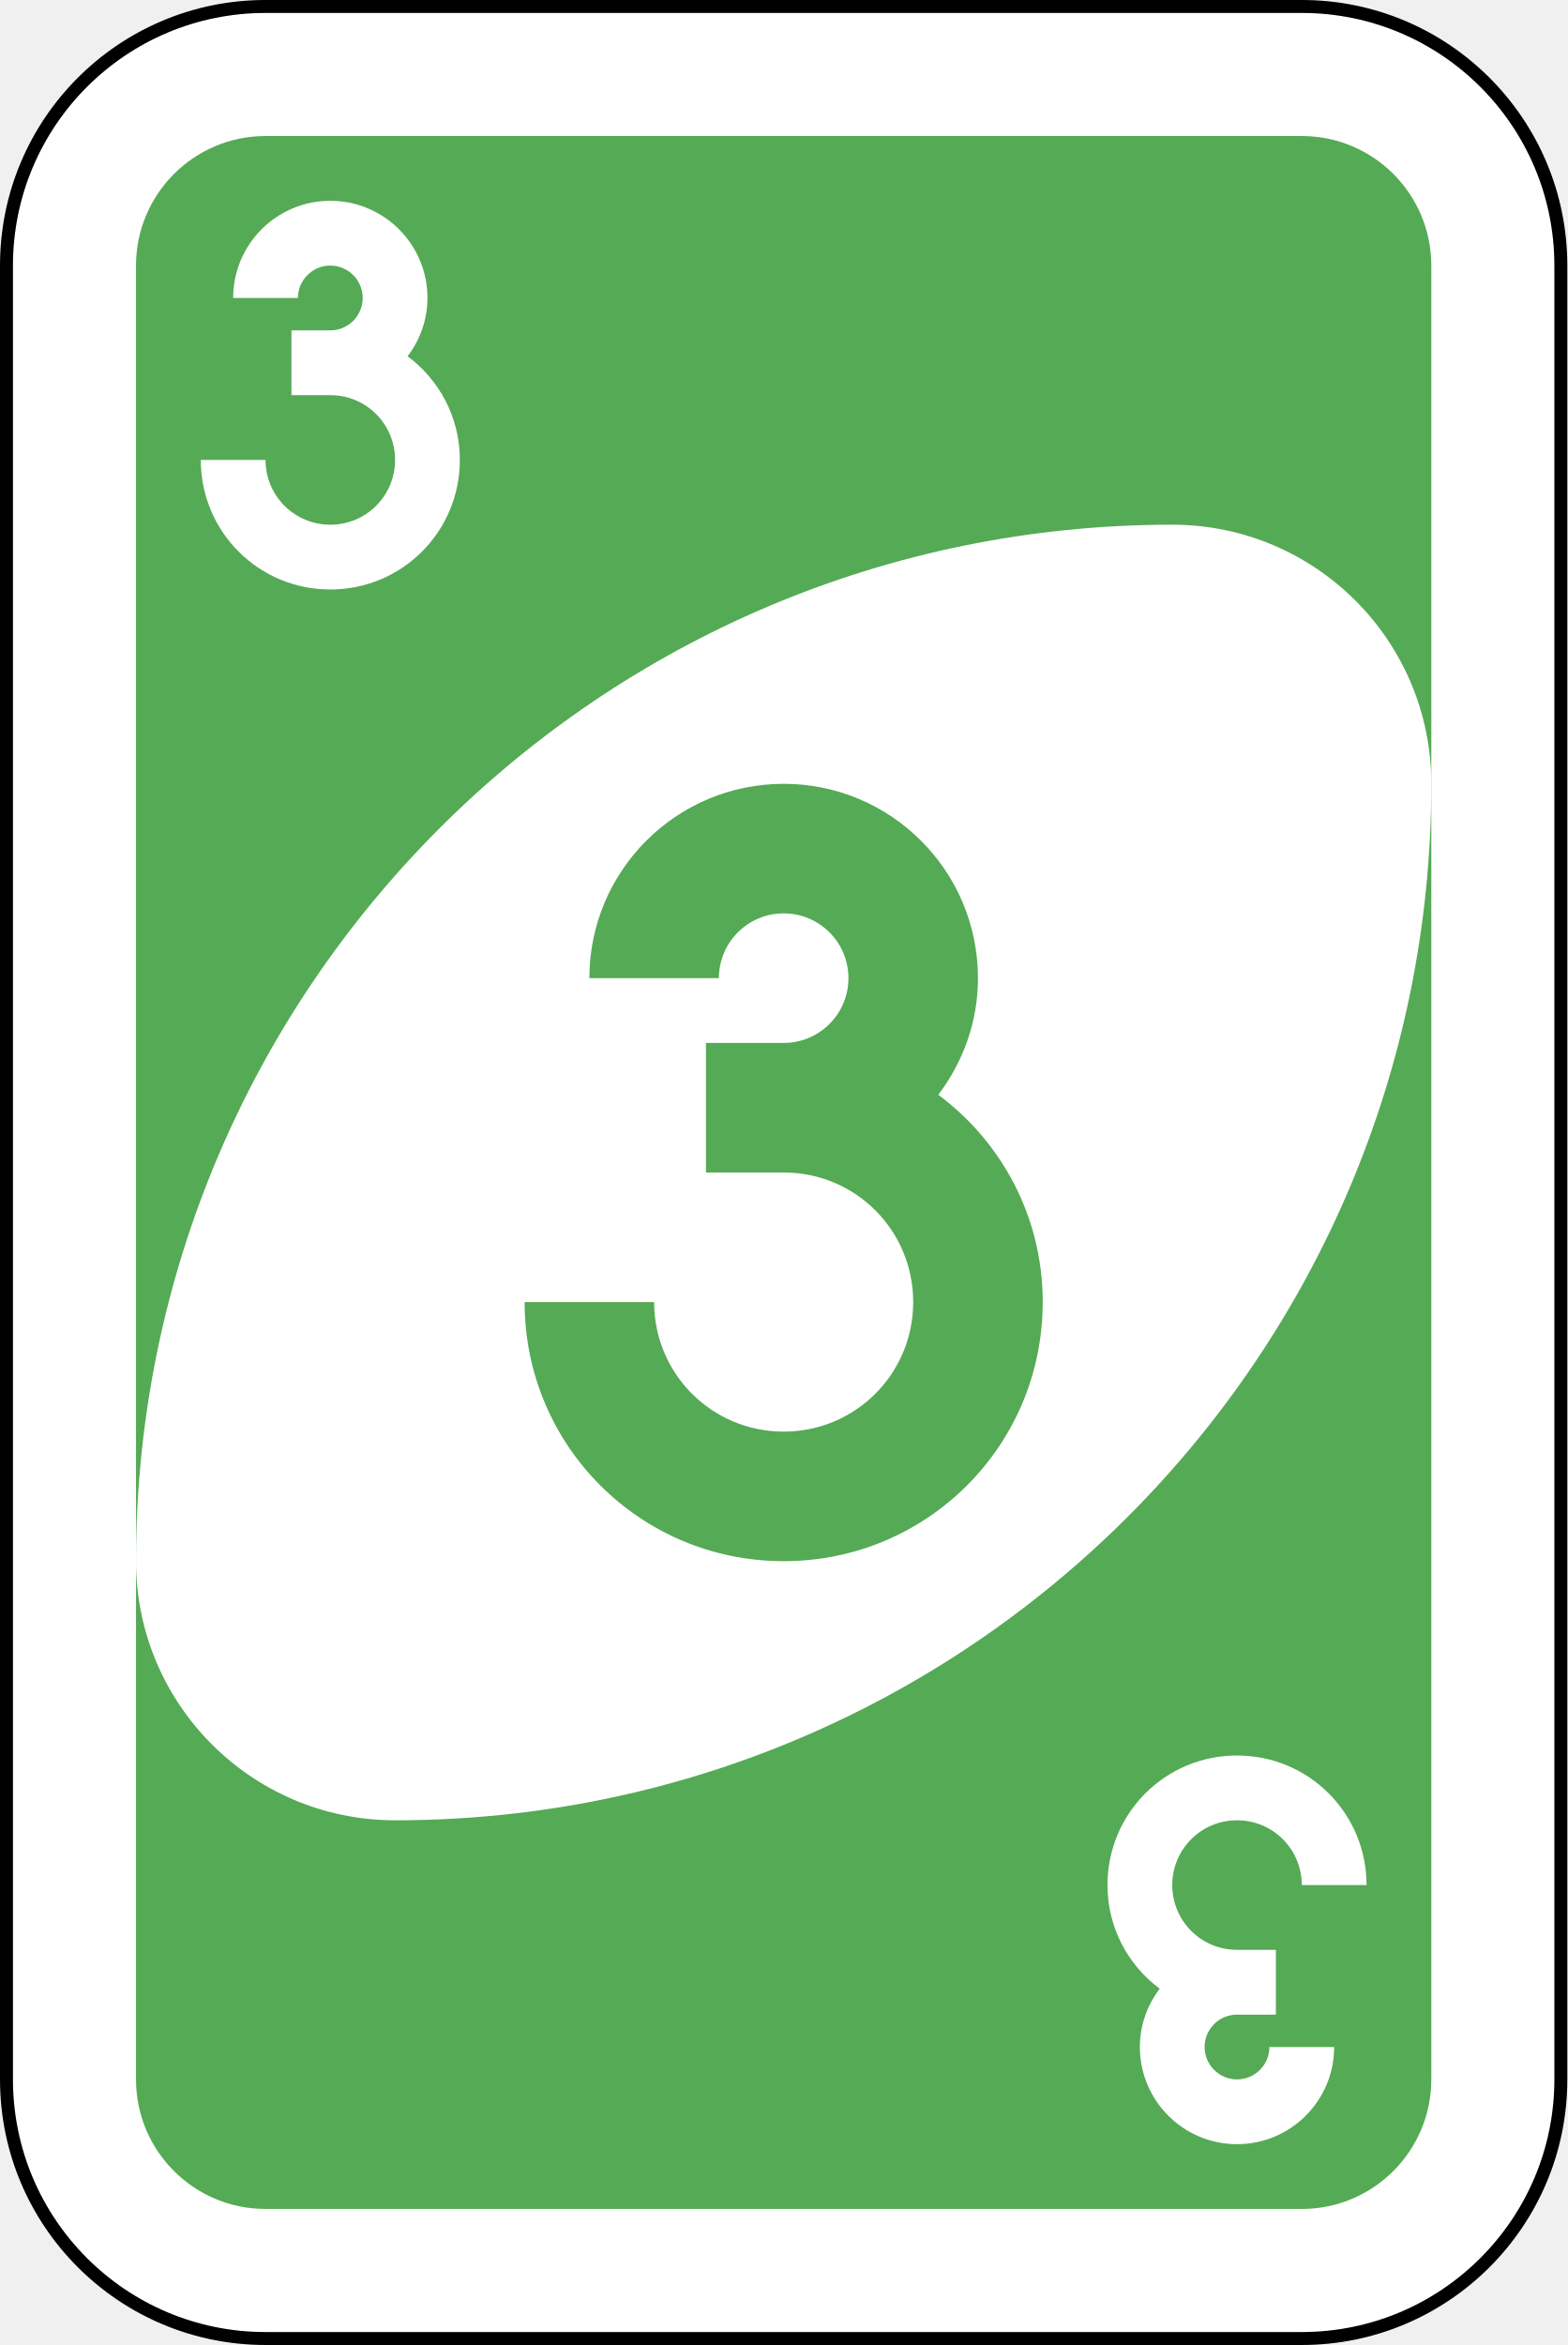
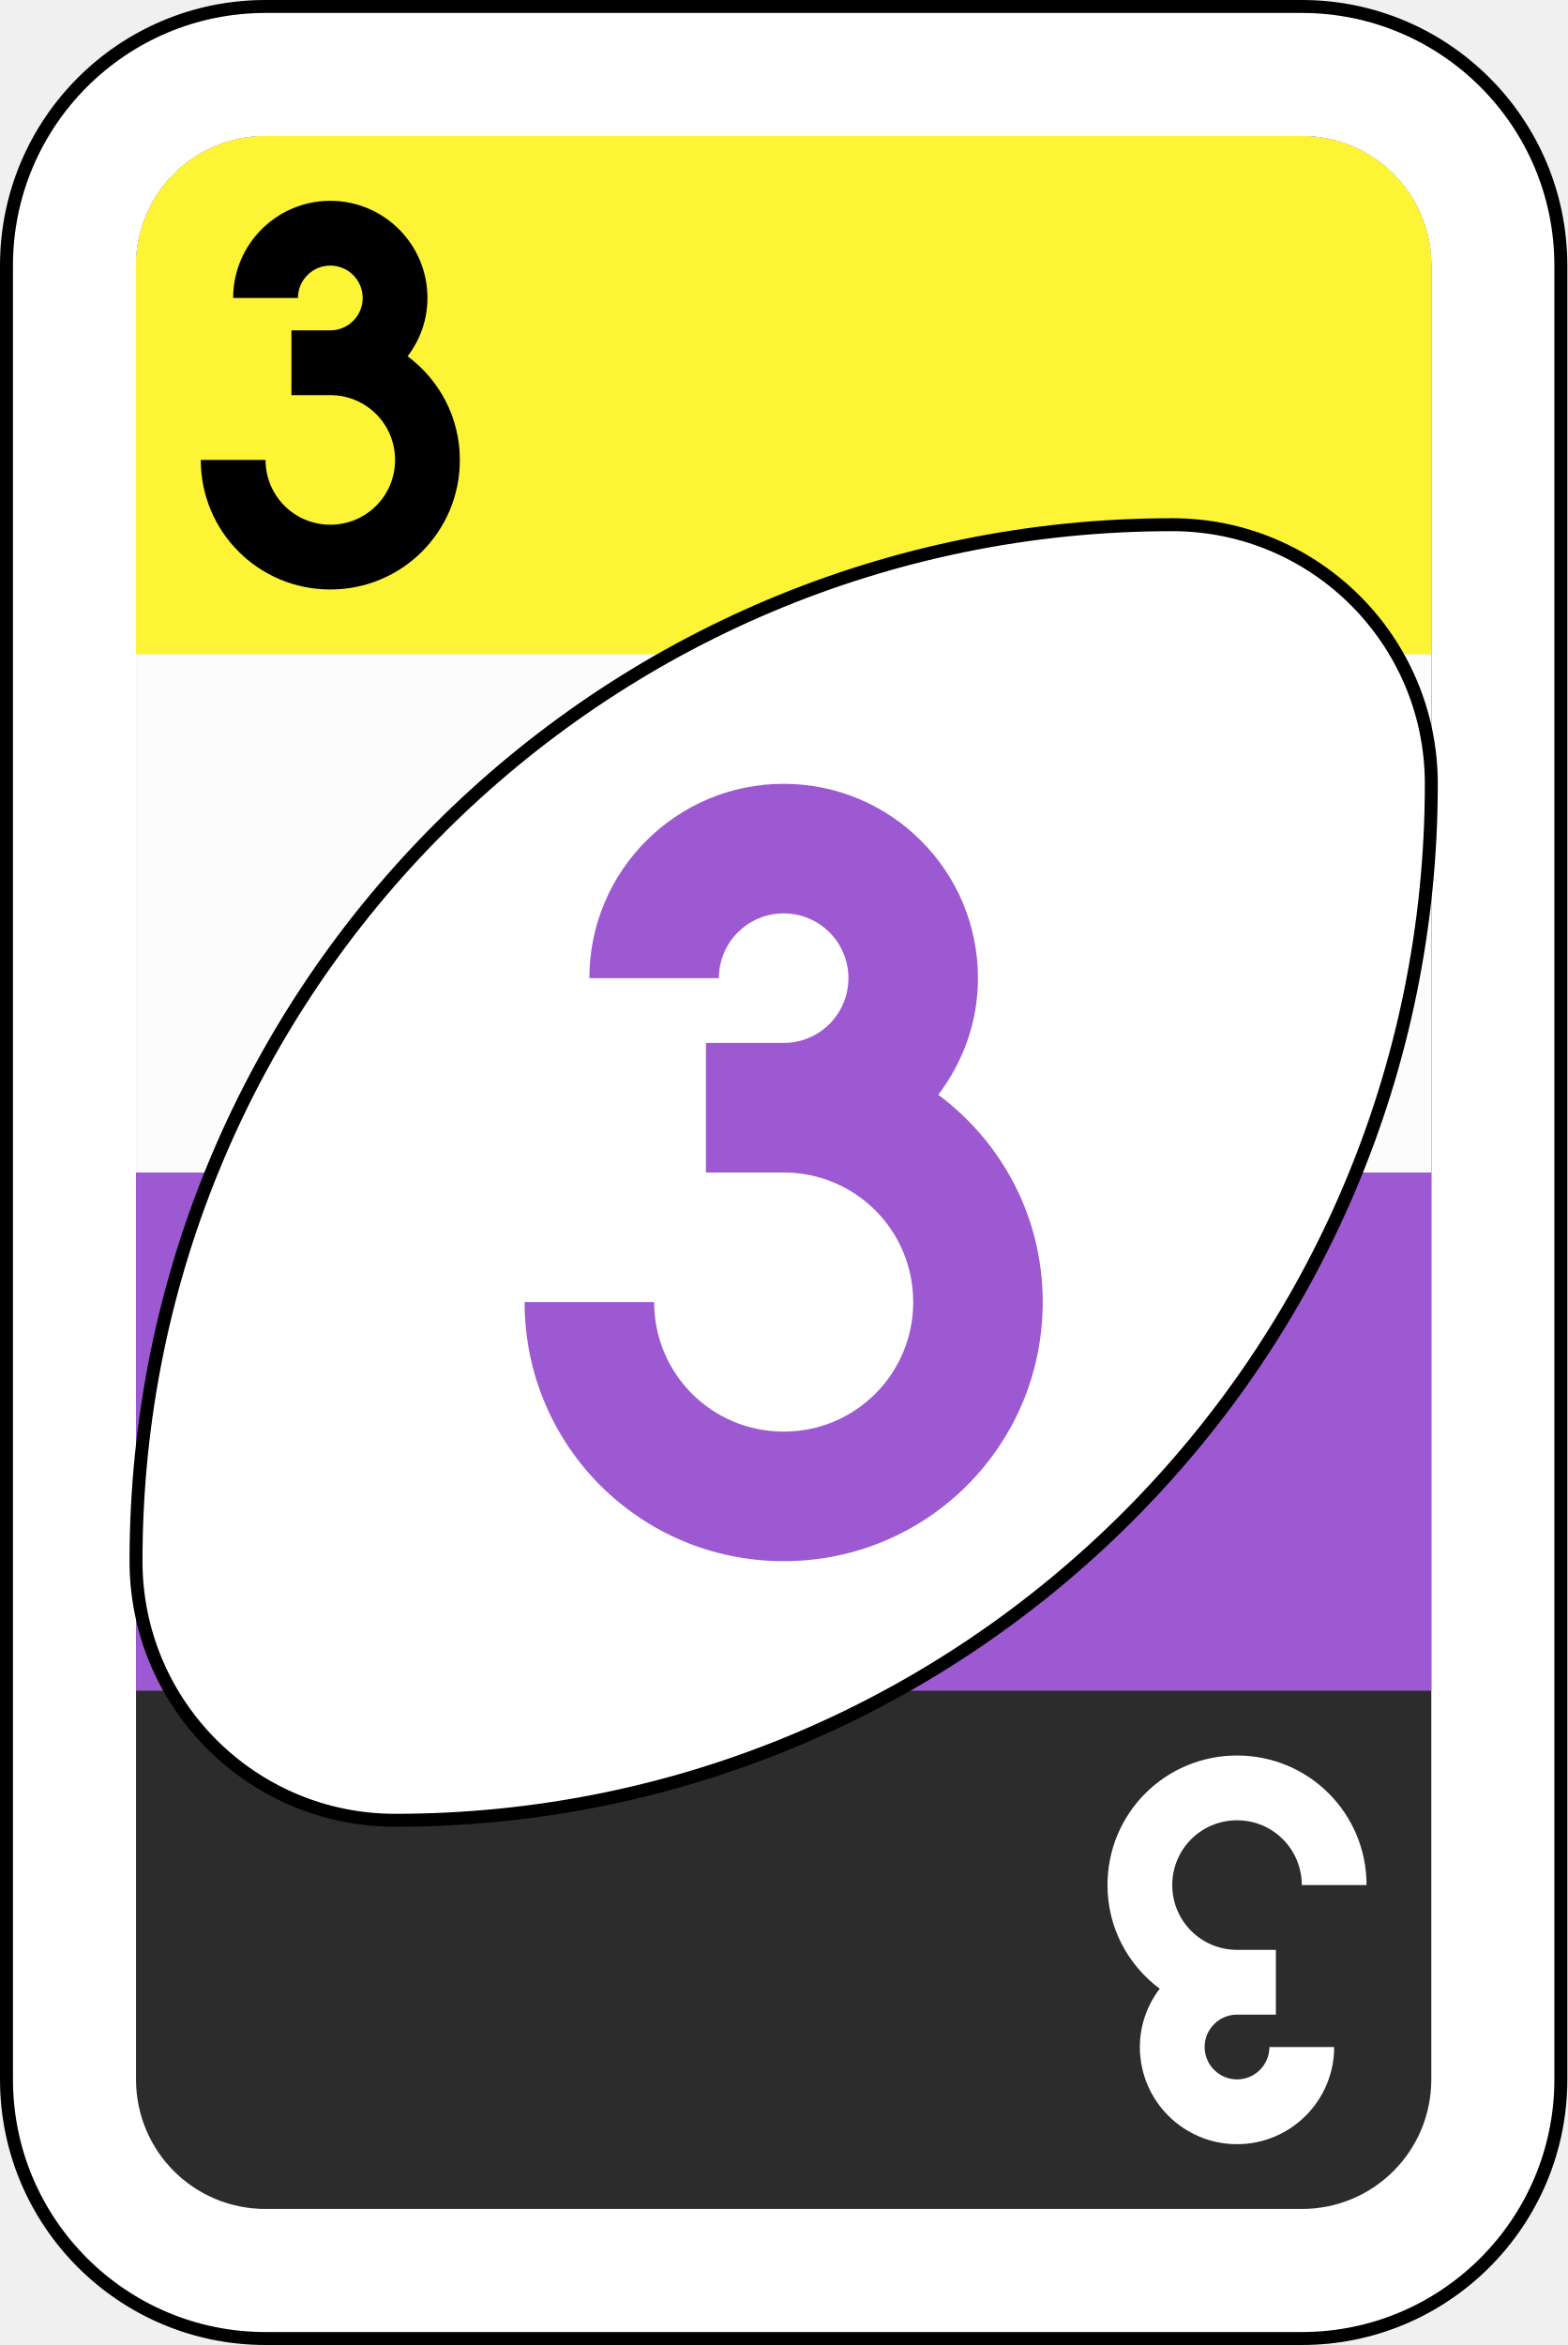
<svg xmlns="http://www.w3.org/2000/svg" width="68.298mm" height="102.164mm" viewBox="0 0 242 362" id="svg6717" version="1.1">
  <defs id="defs6719" />
  <g id="layer1" transform="translate(-236.1428,-337.0765)">
-     <g id="g6579-7" transform="matrix(4,0,0,4,-482.8572,-991.3724)">
-       <rect style="fill:#ffffff;fill-opacity:1;fill-rule:evenodd;stroke:#000000;stroke-width:0.5;stroke-miterlimit:4;stroke-dasharray:none" id="rect2987-8-5-9" y="332.362" x="180" ry="10" rx="10" height="90" width="60" />
-       <rect style="fill:#55aa55;fill-opacity:1;fill-rule:evenodd;stroke:none" id="rect3757-26-33-23" y="337.362" x="185" ry="5" rx="5" height="80" width="50" />
-       <path style="fill:#ffffff;fill-opacity:1;fill-rule:evenodd;stroke:none" id="path3773-0-4-8-4-60-3-7" d="m 225,352.362 c -22.091,0 -40,17.909 -40,40 0,5.523 4.477,10 10,10 22.091,0 40,-17.909 40,-40 0,-5.523 -4.477,-10 -10,-10 z" />
-       <path style="fill:#55aa55;fill-opacity:1;stroke:none" id="rect3163-52-9-8-1-1-2-7-3-6-4-6-1-8-7-0-1-3" d="m 210,362.362 c -4.142,0 -7.5,3.358 -7.5,7.5 l 5,0 c 0,-1.381 1.119,-2.5 2.5,-2.5 1.381,0 2.5,1.119 2.5,2.5 0,1.381 -1.119,2.5 -2.5,2.5 l -3,0 0,5 3,0 c 2.77,0 5,2.23 5,5 0,2.77 -2.23,5 -5,5 -2.77,0 -5,-2.23 -5,-5 l -5,0 c 0,5.54 4.46,10 10,10 5.54,0 10,-4.46 10,-10 0,-3.294 -1.588,-6.18 -4.031,-8 0.952,-1.257 1.531,-2.801 1.531,-4.5 0,-4.142 -3.358,-7.5 -7.5,-7.5 z" />
-       <path style="fill:#ffffff;fill-opacity:1;stroke:none" id="rect3163-52-9-8-1-1-2-7-3-6-4-6-1-8-7-0-6-2-1" d="m 192.5,339.862 c -2.071,0 -3.75,1.679 -3.75,3.75 l 2.5,0 c 0,-0.69 0.56,-1.25 1.25,-1.25 0.69,0 1.25,0.56 1.25,1.25 0,0.69 -0.56,1.25 -1.25,1.25 l -1.5,0 0,2.5 1.5,0 c 1.385,0 2.5,1.115 2.5,2.5 0,1.385 -1.115,2.5 -2.5,2.5 -1.385,0 -2.5,-1.115 -2.5,-2.5 l -2.5,0 c 0,2.77 2.23,5 5,5 2.77,0 5,-2.23 5,-5 0,-1.647 -0.794,-3.09 -2.016,-4 0.476,-0.629 0.766,-1.401 0.766,-2.25 0,-2.071 -1.679,-3.75 -3.75,-3.75 z" />
-       <path style="fill:#ffffff;fill-opacity:1;stroke:none" id="rect3163-52-9-8-1-1-2-7-3-6-4-6-1-8-7-0-6-2-6-5" d="m 227.5,414.862 c 2.071,0 3.75,-1.679 3.75,-3.75 l -2.5,0 c 0,0.69 -0.56,1.25 -1.25,1.25 -0.69,0 -1.25,-0.56 -1.25,-1.25 0,-0.69 0.56,-1.25 1.25,-1.25 l 1.5,0 0,-2.5 -1.5,0 c -1.385,0 -2.5,-1.115 -2.5,-2.5 0,-1.385 1.115,-2.5 2.5,-2.5 1.385,0 2.5,1.115 2.5,2.5 l 2.5,0 c 0,-2.77 -2.23,-5 -5,-5 -2.77,0 -5,2.23 -5,5 0,1.647 0.794,3.09 2.016,4 -0.476,0.629 -0.766,1.401 -0.766,2.25 0,2.071 1.679,3.75 3.75,3.75 z" />
+     <g id="layer1-4" transform="translate(-9.1461334e-5,-1.109877e-4)">
+       <rect style="fill:#ffffff;fill-opacity:1;fill-rule:evenodd;stroke:#000000;stroke-width:2;stroke-miterlimit:4;stroke-dasharray:none" id="rect2987-8-5-81-7-5-7-3" y="338.076" x="237.143" ry="40" rx="40" height="360" width="240" />
+       <g id="g926" transform="matrix(0.6666656,0,0,1.599999,257.1428,358.0764)">
+         <path id="path906" style="fill:#2c2c2c;fill-opacity:1;stroke-width:1.102" d="m 43.732,22.4 c -11.819,0 -21.332,9.513 -21.332,21.332 V 342.4 c 0,11.819 9.513,21.332 21.332,21.332 H 214.4 c 11.819,0 21.332,-9.513 21.332,-21.332 V 43.732 c 0,-11.819 -9.513,-21.332 -21.332,-21.332 z" transform="matrix(1.406252,0,0,0.5859381,-31.49997,-13.12499)" />
+         <path id="path908" style="fill:#9c59d1;fill-opacity:1;stroke-width:1.102" d="m 43.732,22.4 c -11.819,0 -21.332,9.513 -21.332,21.332 V 278.4 H 235.732 V 43.732 c 0,-11.819 -9.513,-21.332 -21.332,-21.332 z" transform="matrix(1.406252,0,0,0.5859381,-31.49997,-13.12499)" />
+         <path id="path910" style="fill:#fcfcfc;fill-opacity:1;stroke-width:1.102" d="m 43.732,22.4 c -11.819,0 -21.332,9.513 -21.332,21.332 V 193.066 H 235.732 V 43.732 c 0,-11.819 -9.513,-21.332 -21.332,-21.332 z" transform="matrix(1.406252,0,0,0.5859381,-31.49997,-13.12499)" />
+         <path id="path912" style="fill:#fcf434;fill-opacity:1;stroke-width:1.102" d="m 43.732,22.4 c -11.819,0 -21.332,9.513 -21.332,21.332 V 107.732 H 235.732 V 43.732 c 0,-11.819 -9.513,-21.332 -21.332,-21.332 z" transform="matrix(1.406252,0,0,0.5859381,-31.49997,-13.12499)" />
+       </g>
+       <path style="fill:#ffffff;fill-opacity:1;fill-rule:evenodd;stroke:#000000;stroke-width:2;stroke-miterlimit:4;stroke-dasharray:none;stroke-opacity:1" id="path3773-0-4-8-4-60-3-86-29-2-7-7" d="m 417.143,418.076 c -88.366,0 -160,71.634 -160,160 0,22.091 17.909,40 40,40 88.366,0 160,-71.634 160,-160 0,-22.091 -17.909,-40 -40,-40 z" />
    </g>
+     <path style="fill:#9c59d1;fill-opacity:1;stroke:none;stroke-width:4" id="rect3163-52-9-8-1-1-2-7-3-6-4-6-1-8-7-0-1-3" d="m 357.143,458.076 c -16.569,0 -30,13.431 -30,30 h 20 c 0,-5.523 4.477,-10 10,-10 5.523,0 10,4.477 10,10 0,5.523 -4.477,10 -10,10 h -12 v 20 h 12 c 11.08,0 20,8.92 20,20 0,11.08 -8.92,20 -20,20 -11.08,0 -20,-8.92 -20,-20 h -20 c 0,22.16 17.84,40 40,40 22.16,0 40,-17.84 40,-40 0,-13.176 -6.353,-24.72 -16.125,-32 3.808,-5.03 6.125,-11.205 6.125,-18 0,-16.569 -13.431,-30 -30,-30 z" />
+     <path style="fill:#000000;fill-opacity:1;stroke:none;stroke-width:4" id="rect3163-52-9-8-1-1-2-7-3-6-4-6-1-8-7-0-6-2-1" d="m 287.143,368.076 c -8.284,0 -15,6.716 -15,15 h 10 c 0,-2.761 2.239,-5 5,-5 2.761,0 5,2.239 5,5 0,2.761 -2.239,5 -5,5 h -6 v 10 h 6 c 5.54,0 10,4.46 10,10 0,5.54 -4.46,10 -10,10 -5.54,0 -10,-4.46 -10,-10 h -10 c 0,11.08 8.92,20 20,20 11.08,0 20,-8.92 20,-20 0,-6.588 -3.177,-12.36 -8.063,-16 1.904,-2.515 3.063,-5.603 3.063,-9 0,-8.284 -6.716,-15 -15,-15 z" />
+     <path style="fill:#ffffff;fill-opacity:1;stroke:none;stroke-width:4" id="rect3163-52-9-8-1-1-2-7-3-6-4-6-1-8-7-0-6-2-6-5" d="m 427.143,668.076 c 8.284,0 15,-6.716 15,-15 h -10 c 0,2.761 -2.239,5 -5,5 -2.761,0 -5,-2.239 -5,-5 0,-2.761 2.239,-5 5,-5 h 6 v -10 h -6 c -5.54,0 -10,-4.46 -10,-10 0,-5.54 4.46,-10 10,-10 5.54,0 10,4.46 10,10 h 10 c 0,-11.08 -8.92,-20 -20,-20 -11.08,0 -20,8.92 -20,20 0,6.588 3.177,12.36 8.063,16 -1.904,2.515 -3.063,5.603 -3.063,9 0,8.284 6.716,15 15,15 z" />
  </g>
</svg>
